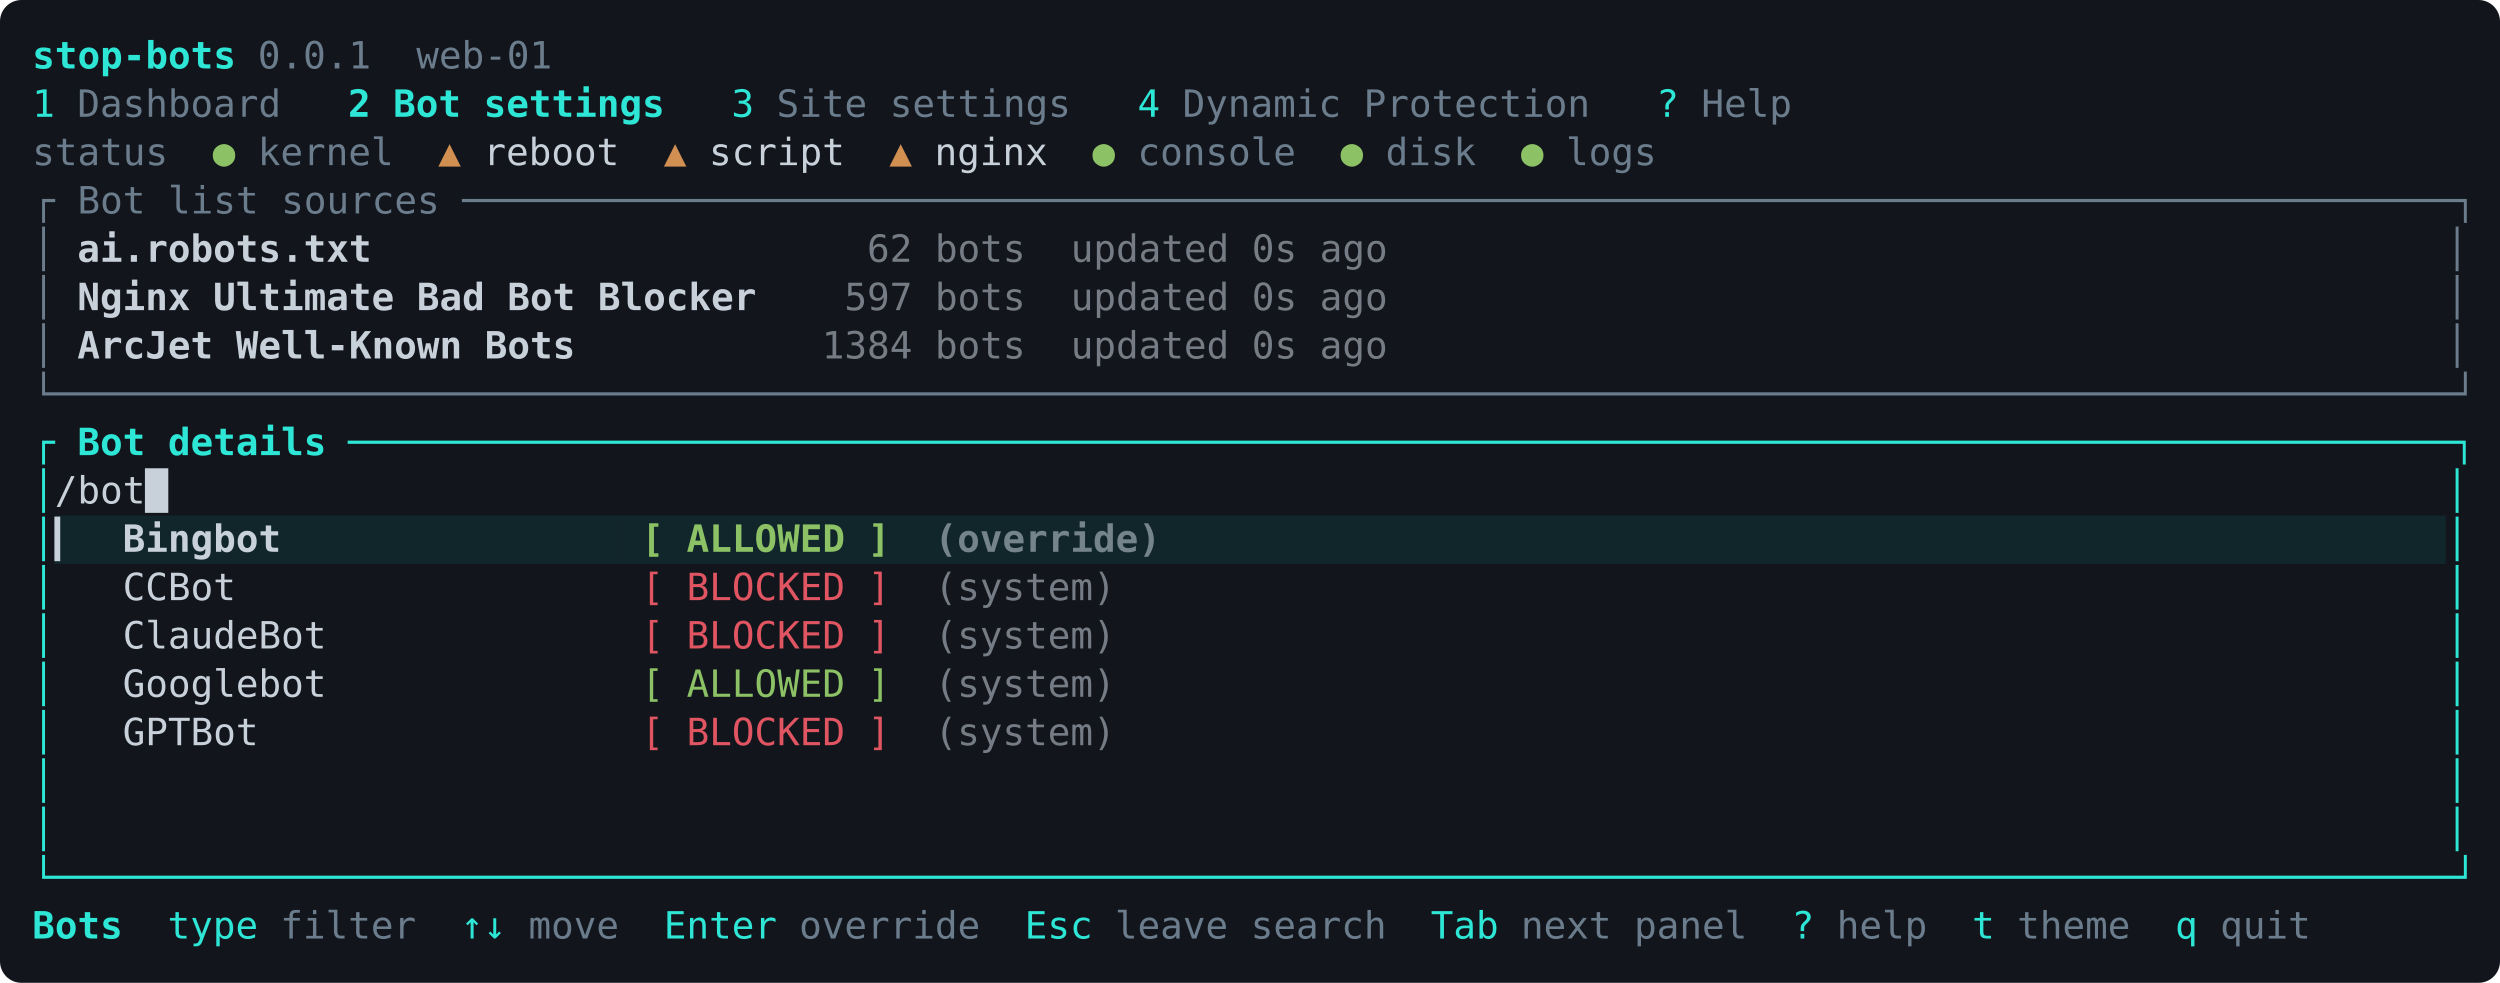
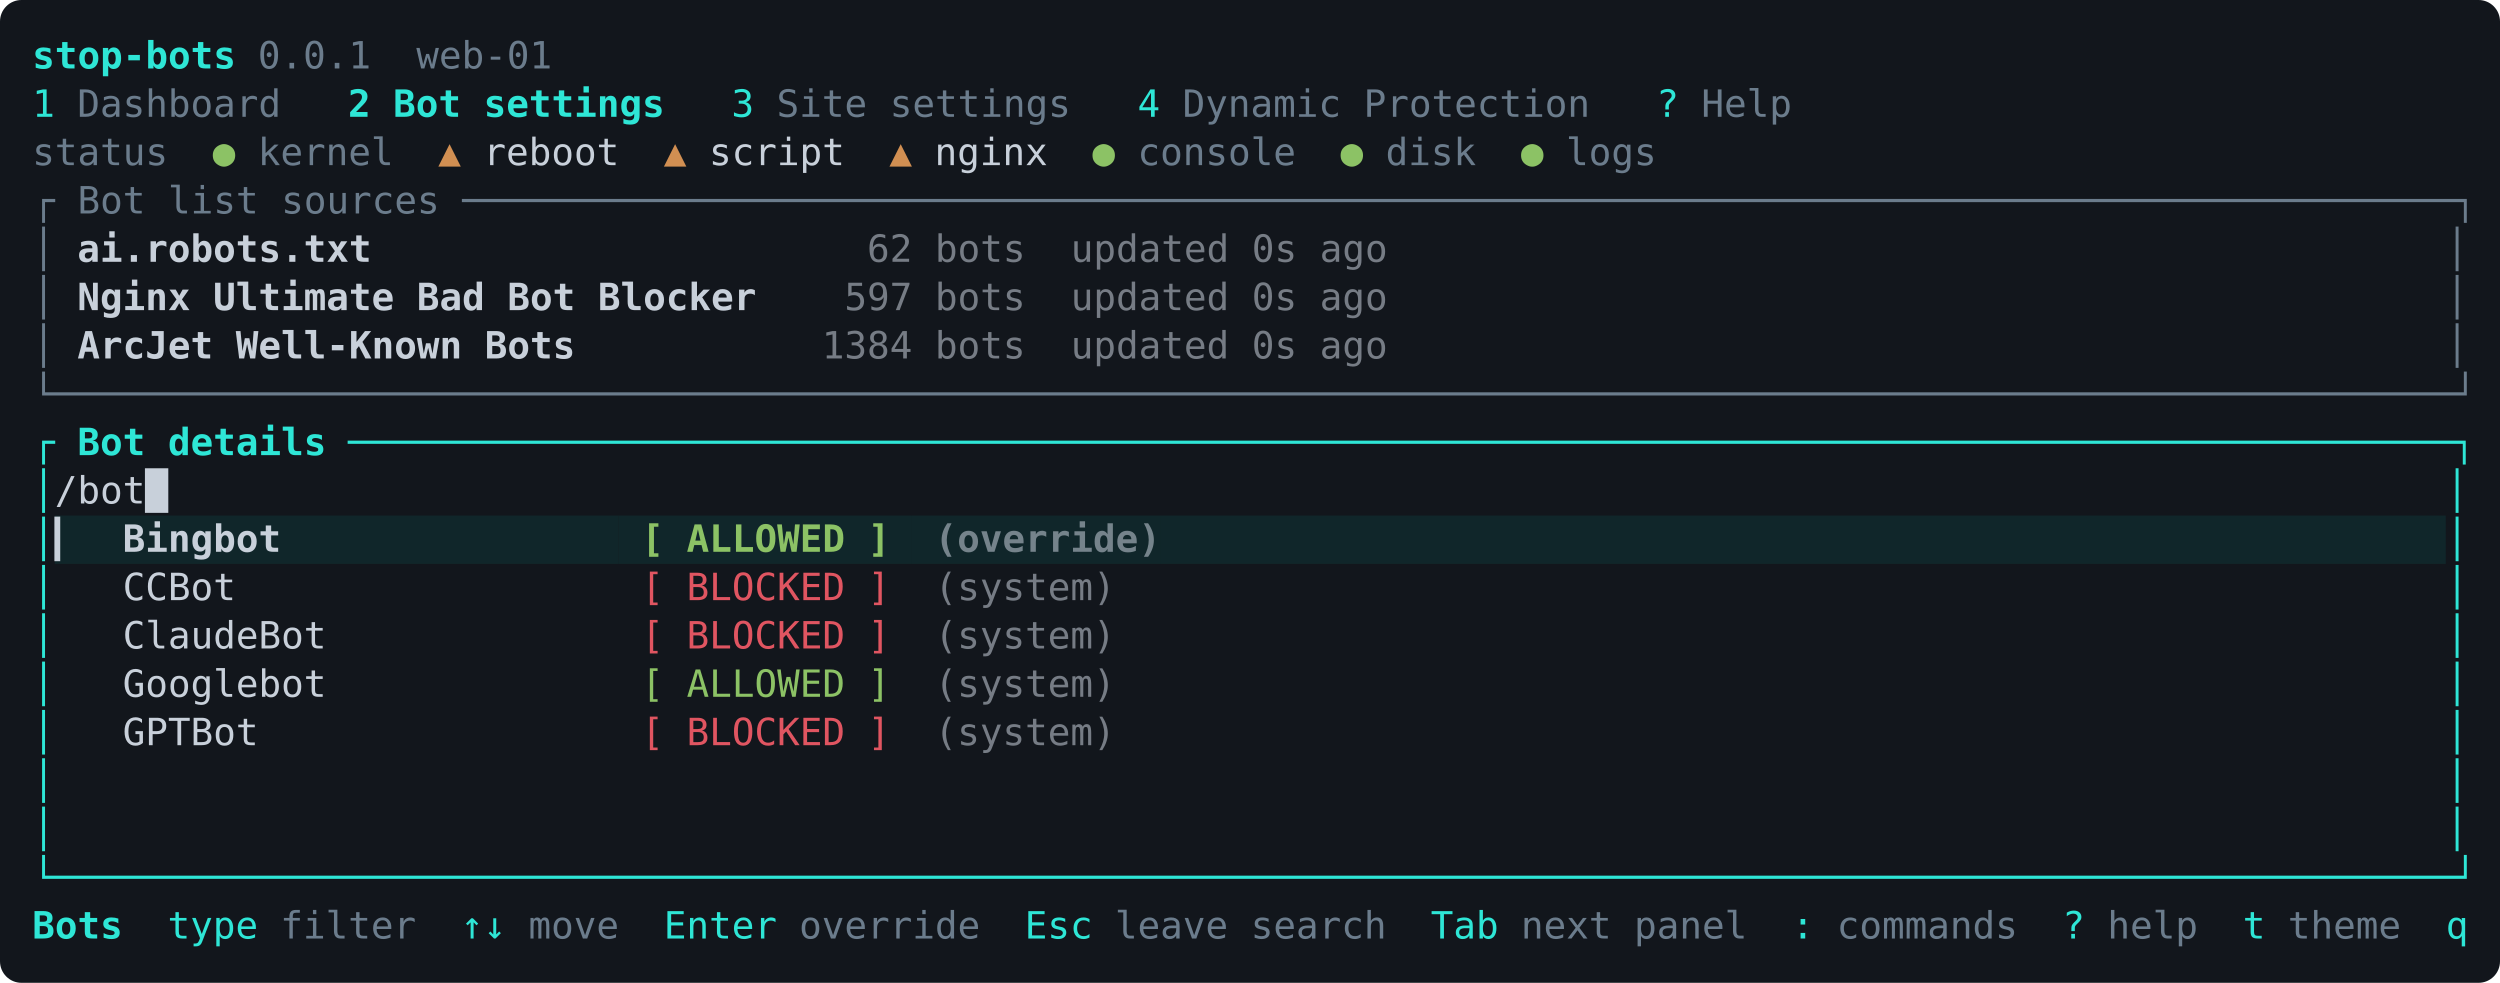
<svg xmlns="http://www.w3.org/2000/svg" viewBox="0 0 931 366" width="931" height="366" font-family="ui-monospace,SFMono-Regular,Menlo,Consolas,'DejaVu Sans Mono',monospace" font-size="14">
  <rect width="100%" height="100%" rx="8" fill="#12161c" />
  <rect x="20.4" y="192.0" width="210.0" height="18.0" fill="#10262a" />
  <rect x="230.4" y="192.0" width="109.2" height="18.0" fill="#10262a" />
  <rect x="339.6" y="192.0" width="92.4" height="18.0" fill="#10262a" />
  <rect x="432.0" y="192.0" width="478.8" height="18.0" fill="#10262a" />
  <text x="12.0" y="25.5" fill="#2ee6d6" textLength="75.6" lengthAdjust="spacingAndGlyphs" xml:space="preserve" font-weight="bold">stop-bots</text>
  <text x="87.6" y="25.5" fill="#6b7c8c" textLength="117.6" lengthAdjust="spacingAndGlyphs" xml:space="preserve"> 0.0.1  web-01</text>
  <text x="12.0" y="43.5" fill="#2ee6d6" textLength="8.4" lengthAdjust="spacingAndGlyphs" xml:space="preserve">1</text>
  <text x="28.8" y="43.5" fill="#6b7c8c" textLength="75.6" lengthAdjust="spacingAndGlyphs" xml:space="preserve">Dashboard</text>
  <text x="129.6" y="43.5" fill="#2ee6d6" textLength="8.4" lengthAdjust="spacingAndGlyphs" xml:space="preserve" font-weight="bold">2</text>
  <text x="146.4" y="43.5" fill="#2ee6d6" textLength="100.8" lengthAdjust="spacingAndGlyphs" xml:space="preserve" font-weight="bold">Bot settings</text>
  <text x="272.4" y="43.5" fill="#2ee6d6" textLength="8.4" lengthAdjust="spacingAndGlyphs" xml:space="preserve">3</text>
  <text x="289.2" y="43.5" fill="#6b7c8c" textLength="109.2" lengthAdjust="spacingAndGlyphs" xml:space="preserve">Site settings</text>
  <text x="423.6" y="43.5" fill="#2ee6d6" textLength="8.4" lengthAdjust="spacingAndGlyphs" xml:space="preserve">4</text>
  <text x="440.4" y="43.5" fill="#6b7c8c" textLength="151.2" lengthAdjust="spacingAndGlyphs" xml:space="preserve">Dynamic Protection</text>
  <text x="616.8" y="43.5" fill="#2ee6d6" textLength="8.4" lengthAdjust="spacingAndGlyphs" xml:space="preserve">?</text>
  <text x="633.6" y="43.5" fill="#6b7c8c" textLength="33.6" lengthAdjust="spacingAndGlyphs" xml:space="preserve">Help</text>
  <text x="12.0" y="61.5" fill="#6b7c8c" textLength="50.4" lengthAdjust="spacingAndGlyphs" xml:space="preserve">status</text>
  <text x="79.2" y="61.5" fill="#8cc265" textLength="8.4" lengthAdjust="spacingAndGlyphs" xml:space="preserve">●</text>
  <text x="96.0" y="61.5" fill="#6b7c8c" textLength="50.4" lengthAdjust="spacingAndGlyphs" xml:space="preserve">kernel</text>
  <text x="163.2" y="61.5" fill="#d18f52" textLength="8.4" lengthAdjust="spacingAndGlyphs" xml:space="preserve">▲</text>
  <text x="171.6" y="61.5" fill="#c8d0da" textLength="75.6" lengthAdjust="spacingAndGlyphs" xml:space="preserve"> reboot  </text>
  <text x="247.2" y="61.5" fill="#d18f52" textLength="8.4" lengthAdjust="spacingAndGlyphs" xml:space="preserve">▲</text>
  <text x="255.6" y="61.5" fill="#c8d0da" textLength="75.6" lengthAdjust="spacingAndGlyphs" xml:space="preserve"> script  </text>
  <text x="331.2" y="61.5" fill="#d18f52" textLength="8.4" lengthAdjust="spacingAndGlyphs" xml:space="preserve">▲</text>
  <text x="339.6" y="61.5" fill="#c8d0da" textLength="67.2" lengthAdjust="spacingAndGlyphs" xml:space="preserve"> nginx  </text>
  <text x="406.8" y="61.5" fill="#8cc265" textLength="8.4" lengthAdjust="spacingAndGlyphs" xml:space="preserve">●</text>
  <text x="423.6" y="61.5" fill="#6b7c8c" textLength="58.8" lengthAdjust="spacingAndGlyphs" xml:space="preserve">console</text>
  <text x="499.2" y="61.5" fill="#8cc265" textLength="8.4" lengthAdjust="spacingAndGlyphs" xml:space="preserve">●</text>
  <text x="516.0" y="61.5" fill="#6b7c8c" textLength="33.6" lengthAdjust="spacingAndGlyphs" xml:space="preserve">disk</text>
  <text x="566.4" y="61.5" fill="#8cc265" textLength="8.4" lengthAdjust="spacingAndGlyphs" xml:space="preserve">●</text>
  <text x="583.2" y="61.5" fill="#6b7c8c" textLength="33.6" lengthAdjust="spacingAndGlyphs" xml:space="preserve">logs</text>
  <text x="12.0" y="79.5" fill="#6b7c8c" textLength="907.2" lengthAdjust="spacingAndGlyphs" xml:space="preserve">┌ Bot list sources ────────────────────────────────────────────────────────────────────────────────────────┐</text>
  <text x="12.0" y="97.5" fill="#6b7c8c" textLength="8.4" lengthAdjust="spacingAndGlyphs" xml:space="preserve">│</text>
  <text x="28.8" y="97.5" fill="#c8d0da" textLength="268.8" lengthAdjust="spacingAndGlyphs" xml:space="preserve" font-weight="bold">ai.robots.txt                   </text>
  <text x="297.6" y="97.5" fill="#c8d0da" textLength="218.4" lengthAdjust="spacingAndGlyphs" xml:space="preserve" opacity="0.55">   62 bots  updated 0s ago</text>
  <text x="910.8" y="97.5" fill="#6b7c8c" textLength="8.4" lengthAdjust="spacingAndGlyphs" xml:space="preserve">│</text>
  <text x="12.0" y="115.5" fill="#6b7c8c" textLength="8.4" lengthAdjust="spacingAndGlyphs" xml:space="preserve">│</text>
  <text x="28.8" y="115.5" fill="#c8d0da" textLength="268.8" lengthAdjust="spacingAndGlyphs" xml:space="preserve" font-weight="bold">Nginx Ultimate Bad Bot Blocker  </text>
  <text x="297.6" y="115.5" fill="#c8d0da" textLength="218.4" lengthAdjust="spacingAndGlyphs" xml:space="preserve" opacity="0.55">  597 bots  updated 0s ago</text>
  <text x="910.8" y="115.5" fill="#6b7c8c" textLength="8.4" lengthAdjust="spacingAndGlyphs" xml:space="preserve">│</text>
  <text x="12.0" y="133.5" fill="#6b7c8c" textLength="8.4" lengthAdjust="spacingAndGlyphs" xml:space="preserve">│</text>
  <text x="28.8" y="133.5" fill="#c8d0da" textLength="268.8" lengthAdjust="spacingAndGlyphs" xml:space="preserve" font-weight="bold">ArcJet Well-Known Bots          </text>
  <text x="297.6" y="133.5" fill="#c8d0da" textLength="218.4" lengthAdjust="spacingAndGlyphs" xml:space="preserve" opacity="0.55"> 1384 bots  updated 0s ago</text>
  <text x="910.8" y="133.5" fill="#6b7c8c" textLength="8.4" lengthAdjust="spacingAndGlyphs" xml:space="preserve">│</text>
  <text x="12.0" y="151.5" fill="#6b7c8c" textLength="907.2" lengthAdjust="spacingAndGlyphs" xml:space="preserve">└──────────────────────────────────────────────────────────────────────────────────────────────────────────┘</text>
  <text x="12.0" y="169.5" fill="#2ee6d6" textLength="8.4" lengthAdjust="spacingAndGlyphs" xml:space="preserve">┌</text>
  <text x="20.4" y="169.5" fill="#2ee6d6" textLength="109.2" lengthAdjust="spacingAndGlyphs" xml:space="preserve" font-weight="bold"> Bot details </text>
  <text x="129.6" y="169.5" fill="#2ee6d6" textLength="789.6" lengthAdjust="spacingAndGlyphs" xml:space="preserve">─────────────────────────────────────────────────────────────────────────────────────────────┐</text>
  <text x="12.0" y="187.5" fill="#2ee6d6" textLength="8.4" lengthAdjust="spacingAndGlyphs" xml:space="preserve">│</text>
  <text x="20.4" y="187.5" fill="#c8d0da" textLength="890.4" lengthAdjust="spacingAndGlyphs" xml:space="preserve">/bot█                                                                                                     </text>
  <text x="910.8" y="187.5" fill="#2ee6d6" textLength="8.4" lengthAdjust="spacingAndGlyphs" xml:space="preserve">│</text>
  <text x="12.0" y="205.5" fill="#2ee6d6" textLength="8.4" lengthAdjust="spacingAndGlyphs" xml:space="preserve">│</text>
  <text x="20.4" y="205.5" fill="#c8d0da" textLength="210.0" lengthAdjust="spacingAndGlyphs" xml:space="preserve" font-weight="bold">▎  Bingbot               </text>
  <text x="230.4" y="205.5" fill="#8cc265" textLength="109.2" lengthAdjust="spacingAndGlyphs" xml:space="preserve" font-weight="bold"> [ ALLOWED ] </text>
  <text x="339.6" y="205.5" fill="#c8d0da" textLength="92.4" lengthAdjust="spacingAndGlyphs" xml:space="preserve" font-weight="bold" opacity="0.55"> (override)</text>
  <text x="910.8" y="205.5" fill="#2ee6d6" textLength="8.4" lengthAdjust="spacingAndGlyphs" xml:space="preserve">│</text>
  <text x="12.0" y="223.5" fill="#2ee6d6" textLength="8.4" lengthAdjust="spacingAndGlyphs" xml:space="preserve">│</text>
  <text x="20.4" y="223.5" fill="#c8d0da" textLength="210.0" lengthAdjust="spacingAndGlyphs" xml:space="preserve">   CCBot                 </text>
  <text x="230.4" y="223.5" fill="#e05561" textLength="109.2" lengthAdjust="spacingAndGlyphs" xml:space="preserve"> [ BLOCKED ] </text>
  <text x="339.6" y="223.5" fill="#c8d0da" textLength="75.6" lengthAdjust="spacingAndGlyphs" xml:space="preserve" opacity="0.55"> (system)</text>
  <text x="910.8" y="223.5" fill="#2ee6d6" textLength="8.4" lengthAdjust="spacingAndGlyphs" xml:space="preserve">│</text>
  <text x="12.0" y="241.5" fill="#2ee6d6" textLength="8.4" lengthAdjust="spacingAndGlyphs" xml:space="preserve">│</text>
  <text x="20.4" y="241.5" fill="#c8d0da" textLength="210.0" lengthAdjust="spacingAndGlyphs" xml:space="preserve">   ClaudeBot             </text>
  <text x="230.4" y="241.5" fill="#e05561" textLength="109.2" lengthAdjust="spacingAndGlyphs" xml:space="preserve"> [ BLOCKED ] </text>
  <text x="339.6" y="241.5" fill="#c8d0da" textLength="75.6" lengthAdjust="spacingAndGlyphs" xml:space="preserve" opacity="0.55"> (system)</text>
  <text x="910.8" y="241.5" fill="#2ee6d6" textLength="8.4" lengthAdjust="spacingAndGlyphs" xml:space="preserve">│</text>
  <text x="12.0" y="259.5" fill="#2ee6d6" textLength="8.4" lengthAdjust="spacingAndGlyphs" xml:space="preserve">│</text>
  <text x="20.4" y="259.5" fill="#c8d0da" textLength="210.0" lengthAdjust="spacingAndGlyphs" xml:space="preserve">   Googlebot             </text>
  <text x="230.4" y="259.5" fill="#8cc265" textLength="109.2" lengthAdjust="spacingAndGlyphs" xml:space="preserve"> [ ALLOWED ] </text>
  <text x="339.6" y="259.5" fill="#c8d0da" textLength="75.6" lengthAdjust="spacingAndGlyphs" xml:space="preserve" opacity="0.55"> (system)</text>
  <text x="910.8" y="259.5" fill="#2ee6d6" textLength="8.4" lengthAdjust="spacingAndGlyphs" xml:space="preserve">│</text>
  <text x="12.0" y="277.5" fill="#2ee6d6" textLength="8.4" lengthAdjust="spacingAndGlyphs" xml:space="preserve">│</text>
  <text x="20.4" y="277.5" fill="#c8d0da" textLength="210.0" lengthAdjust="spacingAndGlyphs" xml:space="preserve">   GPTBot                </text>
  <text x="230.4" y="277.5" fill="#e05561" textLength="109.2" lengthAdjust="spacingAndGlyphs" xml:space="preserve"> [ BLOCKED ] </text>
  <text x="339.6" y="277.5" fill="#c8d0da" textLength="75.6" lengthAdjust="spacingAndGlyphs" xml:space="preserve" opacity="0.55"> (system)</text>
  <text x="910.8" y="277.5" fill="#2ee6d6" textLength="8.4" lengthAdjust="spacingAndGlyphs" xml:space="preserve">│</text>
  <text x="12.0" y="295.5" fill="#2ee6d6" textLength="8.4" lengthAdjust="spacingAndGlyphs" xml:space="preserve">│</text>
  <text x="910.8" y="295.5" fill="#2ee6d6" textLength="8.4" lengthAdjust="spacingAndGlyphs" xml:space="preserve">│</text>
  <text x="12.0" y="313.5" fill="#2ee6d6" textLength="8.4" lengthAdjust="spacingAndGlyphs" xml:space="preserve">│</text>
  <text x="910.8" y="313.5" fill="#2ee6d6" textLength="8.4" lengthAdjust="spacingAndGlyphs" xml:space="preserve">│</text>
  <text x="12.0" y="331.5" fill="#2ee6d6" textLength="907.2" lengthAdjust="spacingAndGlyphs" xml:space="preserve">└──────────────────────────────────────────────────────────────────────────────────────────────────────────┘</text>
  <text x="12.0" y="349.5" fill="#2ee6d6" textLength="33.6" lengthAdjust="spacingAndGlyphs" xml:space="preserve" font-weight="bold">Bots</text>
  <text x="62.4" y="349.5" fill="#2ee6d6" textLength="33.6" lengthAdjust="spacingAndGlyphs" xml:space="preserve">type</text>
  <text x="104.4" y="349.5" fill="#6b7c8c" textLength="50.4" lengthAdjust="spacingAndGlyphs" xml:space="preserve">filter</text>
  <text x="171.6" y="349.5" fill="#2ee6d6" textLength="16.8" lengthAdjust="spacingAndGlyphs" xml:space="preserve">↑↓</text>
  <text x="196.8" y="349.5" fill="#6b7c8c" textLength="33.6" lengthAdjust="spacingAndGlyphs" xml:space="preserve">move</text>
  <text x="247.2" y="349.5" fill="#2ee6d6" textLength="42.0" lengthAdjust="spacingAndGlyphs" xml:space="preserve">Enter</text>
  <text x="297.6" y="349.5" fill="#6b7c8c" textLength="67.2" lengthAdjust="spacingAndGlyphs" xml:space="preserve">override</text>
  <text x="381.6" y="349.5" fill="#2ee6d6" textLength="25.2" lengthAdjust="spacingAndGlyphs" xml:space="preserve">Esc</text>
  <text x="415.2" y="349.5" fill="#6b7c8c" textLength="100.8" lengthAdjust="spacingAndGlyphs" xml:space="preserve">leave search</text>
  <text x="532.8" y="349.5" fill="#2ee6d6" textLength="25.2" lengthAdjust="spacingAndGlyphs" xml:space="preserve">Tab</text>
  <text x="566.4" y="349.5" fill="#6b7c8c" textLength="84.0" lengthAdjust="spacingAndGlyphs" xml:space="preserve">next panel</text>
-   <text x="667.2" y="349.5" fill="#2ee6d6" textLength="8.4" lengthAdjust="spacingAndGlyphs" xml:space="preserve">?</text>
-   <text x="684.0" y="349.5" fill="#6b7c8c" textLength="33.6" lengthAdjust="spacingAndGlyphs" xml:space="preserve">help</text>
-   <text x="734.4" y="349.5" fill="#2ee6d6" textLength="8.4" lengthAdjust="spacingAndGlyphs" xml:space="preserve">t</text>
-   <text x="751.2" y="349.5" fill="#6b7c8c" textLength="42.0" lengthAdjust="spacingAndGlyphs" xml:space="preserve">theme</text>
-   <text x="810.0" y="349.5" fill="#2ee6d6" textLength="8.4" lengthAdjust="spacingAndGlyphs" xml:space="preserve">q</text>
-   <text x="826.8" y="349.5" fill="#6b7c8c" textLength="33.6" lengthAdjust="spacingAndGlyphs" xml:space="preserve">quit</text>
+   <text x="667.2" y="349.5" fill="#2ee6d6" textLength="8.4" lengthAdjust="spacingAndGlyphs" xml:space="preserve">:</text>
+   <text x="684.0" y="349.5" fill="#6b7c8c" textLength="67.2" lengthAdjust="spacingAndGlyphs" xml:space="preserve">commands</text>
+   <text x="768.0" y="349.5" fill="#2ee6d6" textLength="8.4" lengthAdjust="spacingAndGlyphs" xml:space="preserve">?</text>
+   <text x="784.8" y="349.5" fill="#6b7c8c" textLength="33.6" lengthAdjust="spacingAndGlyphs" xml:space="preserve">help</text>
+   <text x="835.2" y="349.5" fill="#2ee6d6" textLength="8.4" lengthAdjust="spacingAndGlyphs" xml:space="preserve">t</text>
+   <text x="852.0" y="349.5" fill="#6b7c8c" textLength="42.0" lengthAdjust="spacingAndGlyphs" xml:space="preserve">theme</text>
+   <text x="910.8" y="349.5" fill="#2ee6d6" textLength="8.4" lengthAdjust="spacingAndGlyphs" xml:space="preserve">q</text>
</svg>
